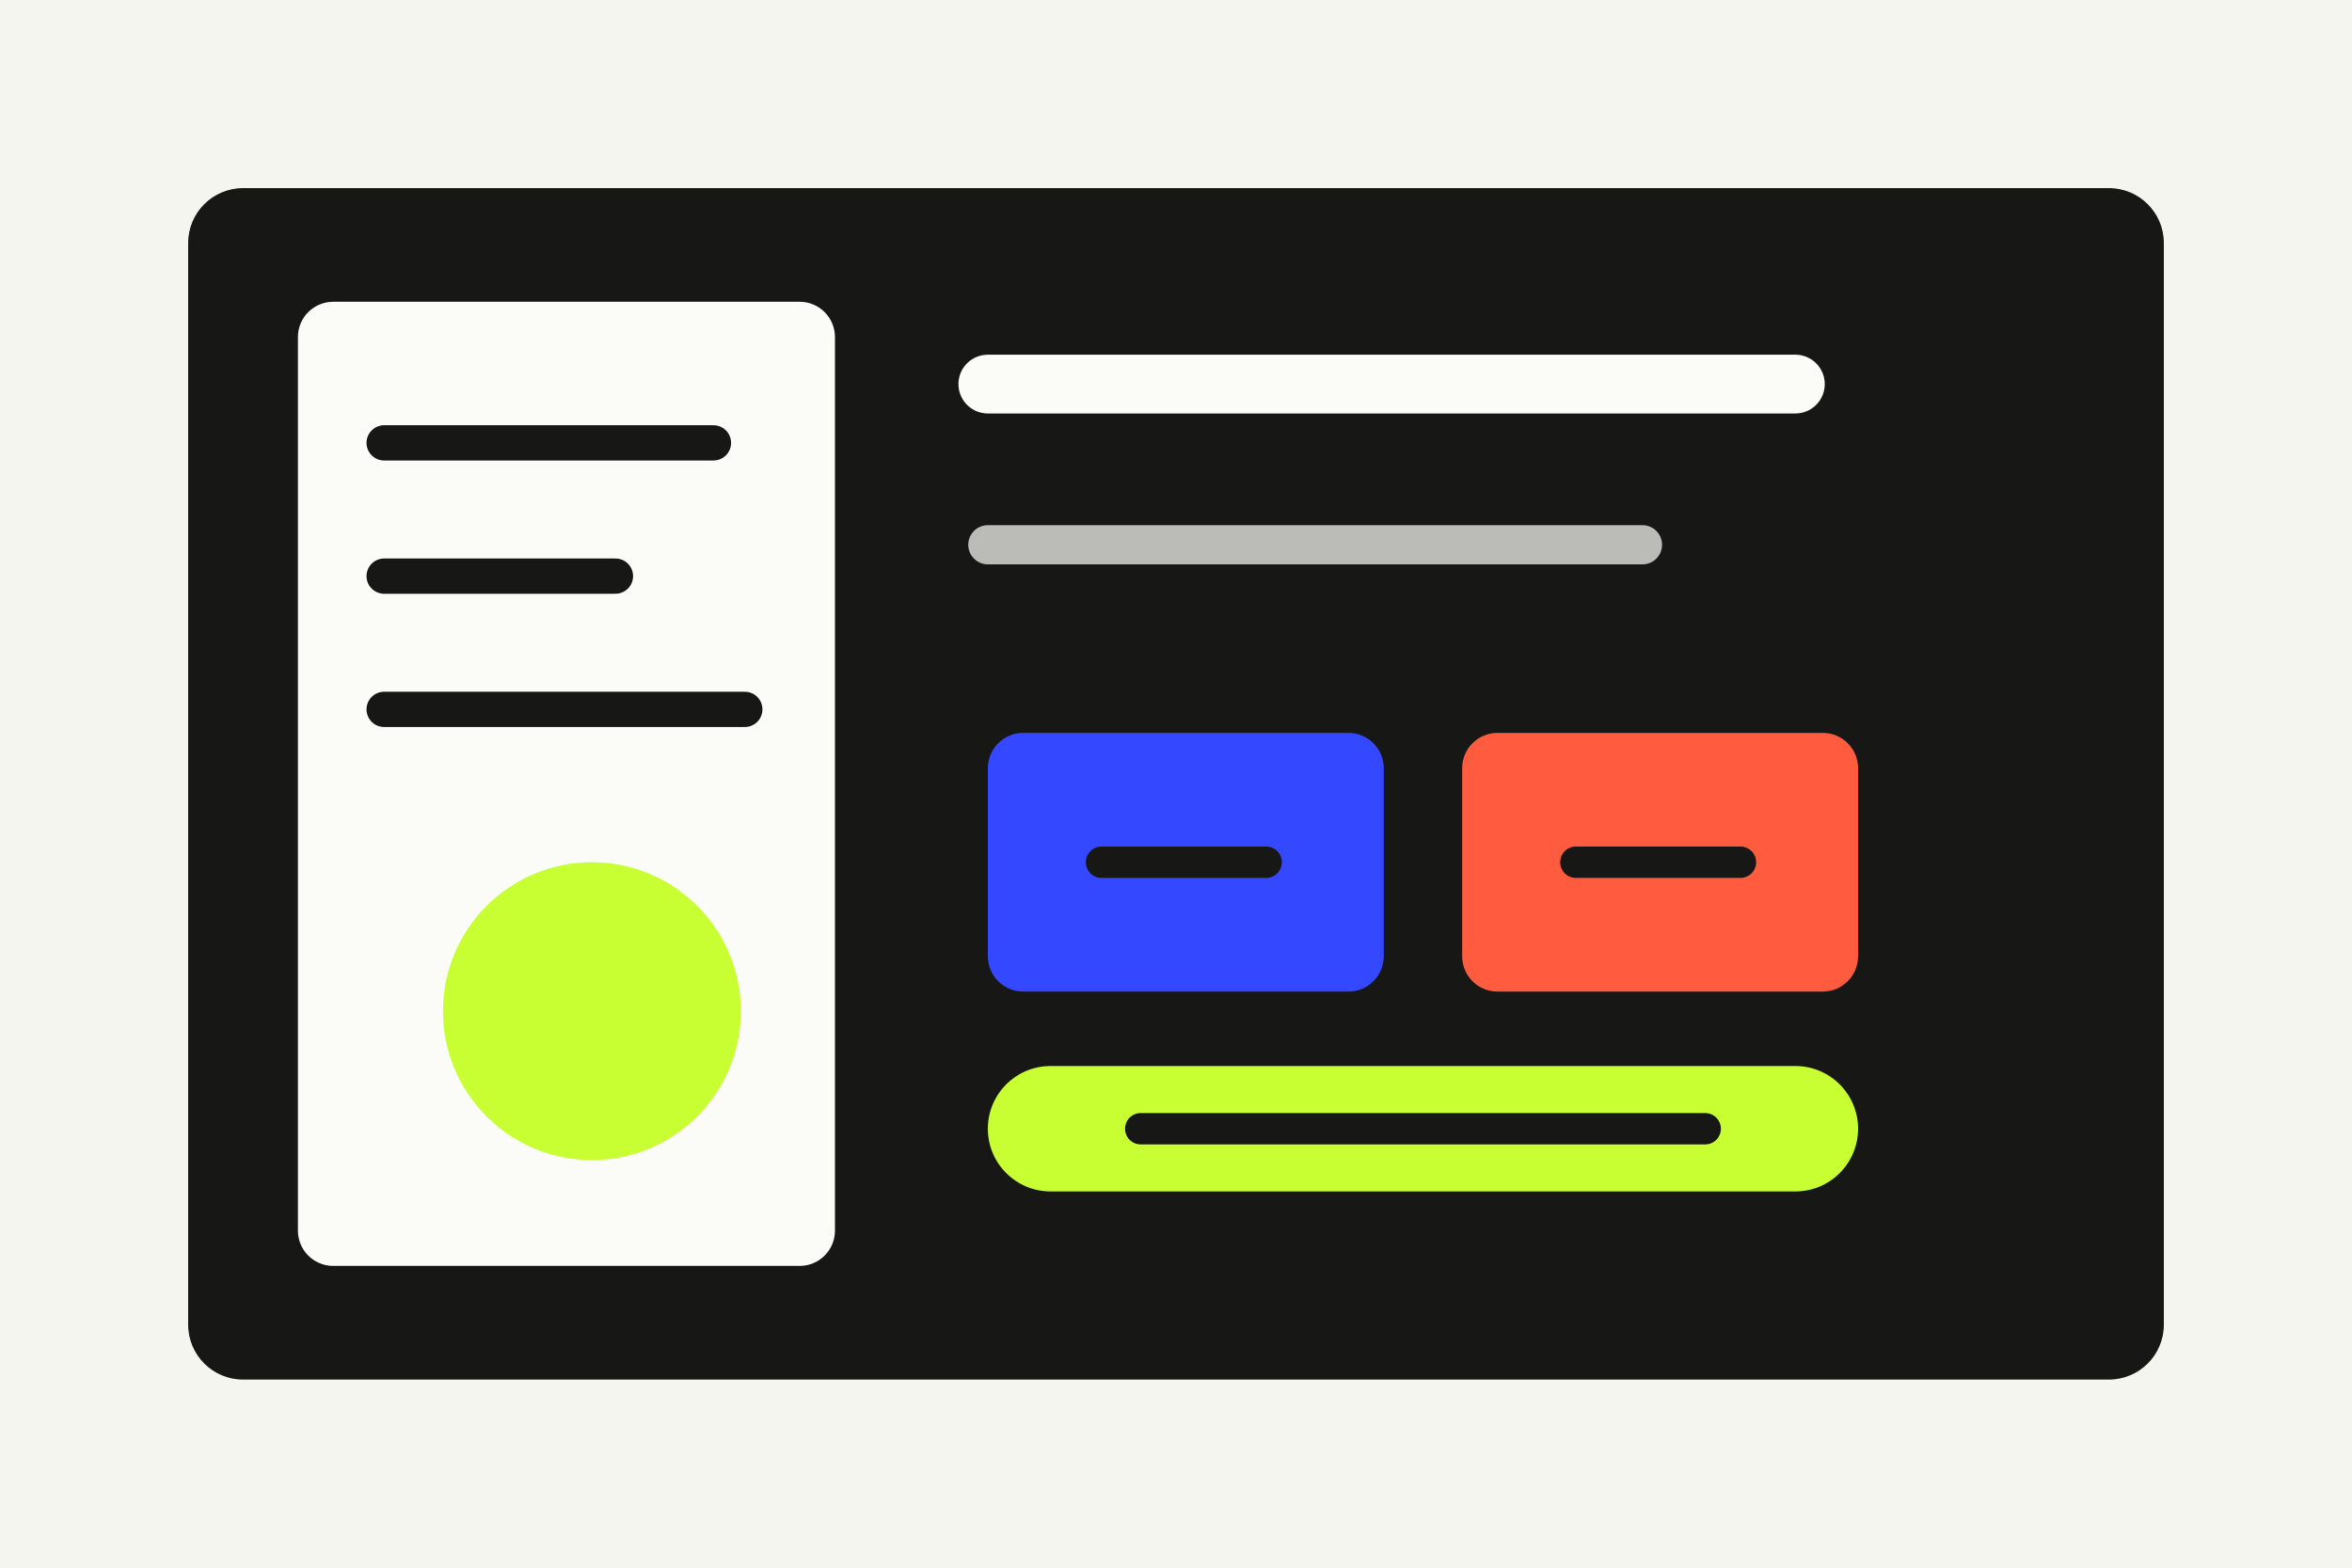
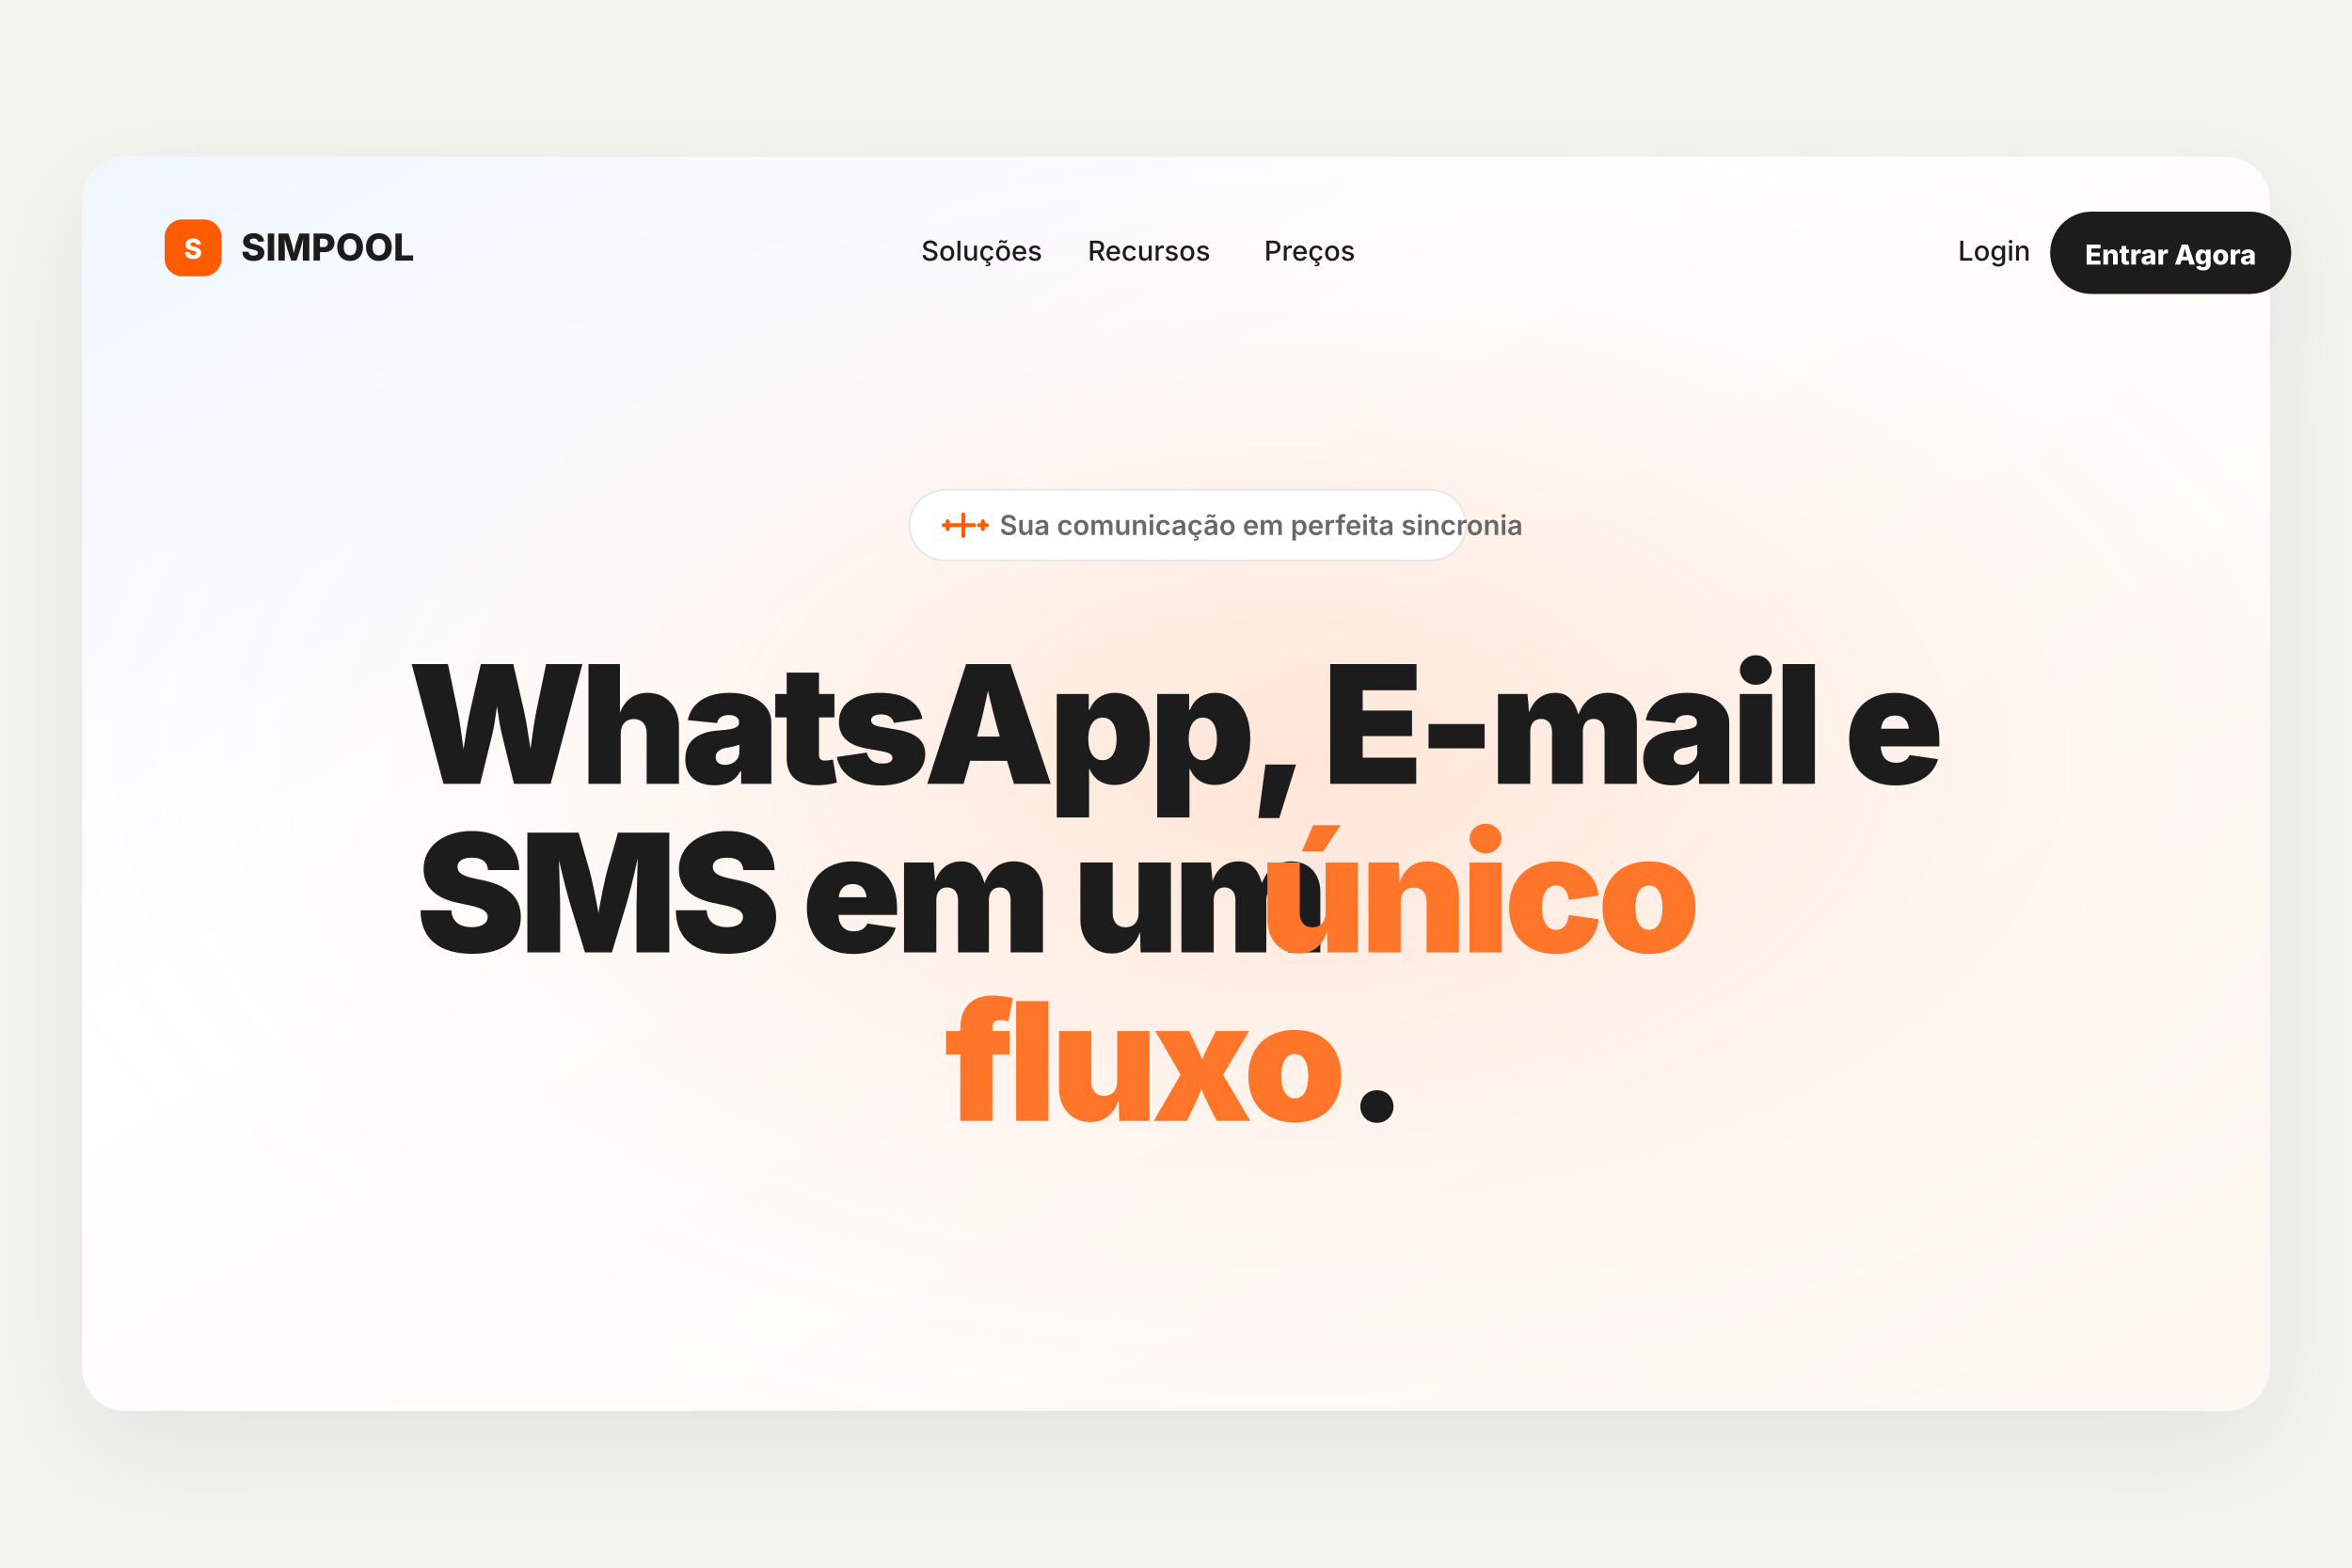
- <svg xmlns="http://www.w3.org/2000/svg" viewBox="0 0 1200 800" role="img" aria-label="Simpool cover">
+ <svg xmlns="http://www.w3.org/2000/svg" width="1200" height="800" viewBox="0 0 1200 800" role="img" aria-label="Simpool landing page hero cover">
+   <defs>
+     <linearGradient id="bg" x1="0" x2="1" y1="0" y2="1">
+       <stop offset="0" stop-color="#f0f6ff" />
+       <stop offset=".36" stop-color="#fff" />
+       <stop offset="1" stop-color="#fff7f1" />
+     </linearGradient>
+     <radialGradient id="glow" cx=".55" cy=".48" r=".62">
+       <stop offset="0" stop-color="#ff7a2f" stop-opacity=".18" />
+       <stop offset=".48" stop-color="#ff7a2f" stop-opacity=".05" />
+       <stop offset="1" stop-color="#fff" stop-opacity="0" />
+     </radialGradient>
+     <filter id="soft-shadow" x="-10%" y="-10%" width="120%" height="120%">
+       <feDropShadow dx="0" dy="18" stdDeviation="26" flood-color="#111" flood-opacity=".08" />
+     </filter>
+   </defs>
  <rect width="1200" height="800" fill="#f5f5f0" />
-   <rect x="96" y="96" width="1008" height="608" rx="28" fill="#171716" />
-   <rect x="152" y="154" width="274" height="492" rx="18" fill="#fbfbf7" />
-   <path d="M196 226h168M196 294h118M196 362h184" stroke="#171716" stroke-width="18" stroke-linecap="round" />
-   <circle cx="302" cy="516" r="76" fill="#c8ff32" />
-   <path d="M504 196h412" stroke="#fbfbf7" stroke-width="30" stroke-linecap="round" />
-   <path d="M504 278h334" stroke="#fbfbf7" stroke-width="20" stroke-linecap="round" opacity=".72" />
-   <rect x="504" y="374" width="202" height="132" rx="18" fill="#3448ff" />
-   <rect x="746" y="374" width="202" height="132" rx="18" fill="#ff5c3f" />
-   <rect x="504" y="544" width="444" height="64" rx="32" fill="#c8ff32" />
-   <path d="M562 440h84M804 440h84M582 576h288" stroke="#171716" stroke-width="16" stroke-linecap="round" />
+   <g filter="url(#soft-shadow)">
+     <rect x="42" y="80" width="1116" height="640" rx="22" fill="url(#bg)" />
+     <rect x="42" y="80" width="1116" height="640" rx="22" fill="url(#glow)" />
+     <g transform="translate(84 112)">
+       <rect width="29" height="29" rx="9" fill="#ff5c00" />
+       <text x="14.5" y="20" fill="#fff" font-family="Inter, Arial, sans-serif" font-size="14" font-weight="800" text-anchor="middle">S</text>
+       <text x="39" y="21" fill="#1f1f1f" font-family="Inter, Arial, sans-serif" font-size="19" font-weight="800">SIMPOOL</text>
+     </g>
+     <g fill="#1f1f1f" font-family="Inter, Arial, sans-serif" font-size="14" font-weight="520">
+       <text x="470" y="133">Soluções</text>
+       <text x="555" y="133">Recursos</text>
+       <text x="645" y="133">Preços</text>
+       <text x="999" y="133">Login</text>
+     </g>
+     <g transform="translate(1046 108)">
+       <rect width="123" height="42" rx="21" fill="#1f1f1f" />
+       <text x="61.5" y="27" fill="#fff" font-family="Inter, Arial, sans-serif" font-size="14" font-weight="800" text-anchor="middle">Entrar Agora</text>
+     </g>
+     <g transform="translate(464 250)">
+       <rect width="284" height="36" rx="18" fill="#fff" stroke="#e8e8e8" />
+       <path d="M22 18h11m-5.5-5.5v11m-10-5.5h4m-2-2v4m16-2h4m-2-2v4" fill="none" stroke="#ff5c00" stroke-width="2" stroke-linecap="round" />
+       <text x="46" y="23" fill="#696969" font-family="Inter, Arial, sans-serif" font-size="14" font-weight="560">Sua comunicação em perfeita sincronia</text>
+     </g>
+     <g font-family="Inter, Arial, sans-serif" font-size="84" font-weight="900" letter-spacing="-3" text-anchor="middle">
+       <text x="600" y="400" fill="#1f1f1f">WhatsApp, E-mail e</text>
+       <text x="445" y="486" fill="#1f1f1f">SMS em um</text>
+       <text x="755" y="486" fill="#ff762b">único</text>
+       <text x="600" y="572" fill="#ff762b">fluxo<tspan fill="#1f1f1f">.</tspan>
+       </text>
+     </g>
+   </g>
</svg>
